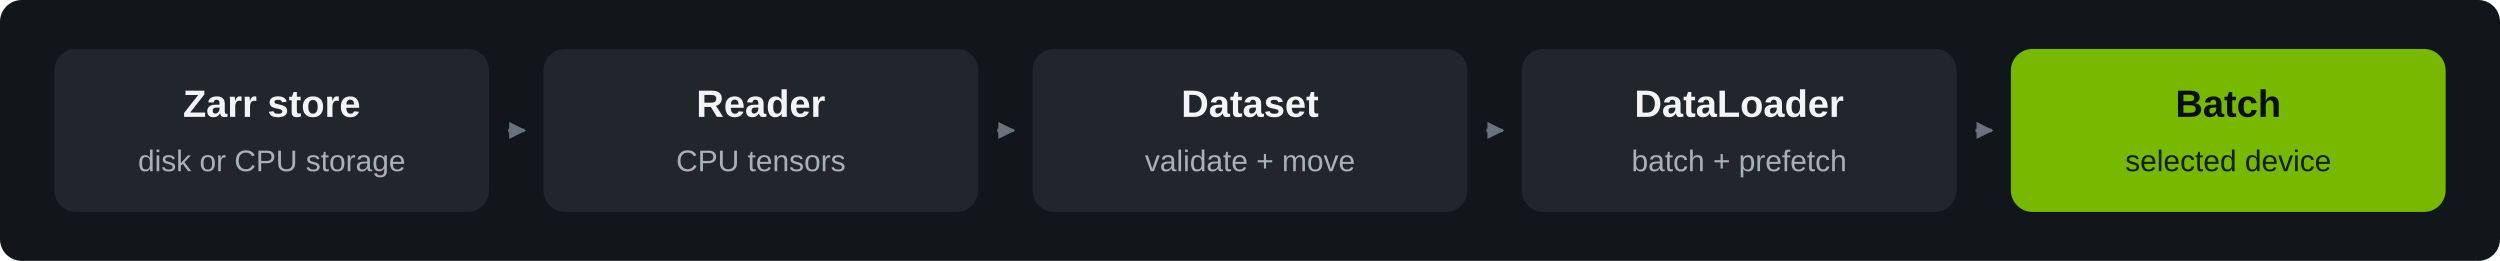
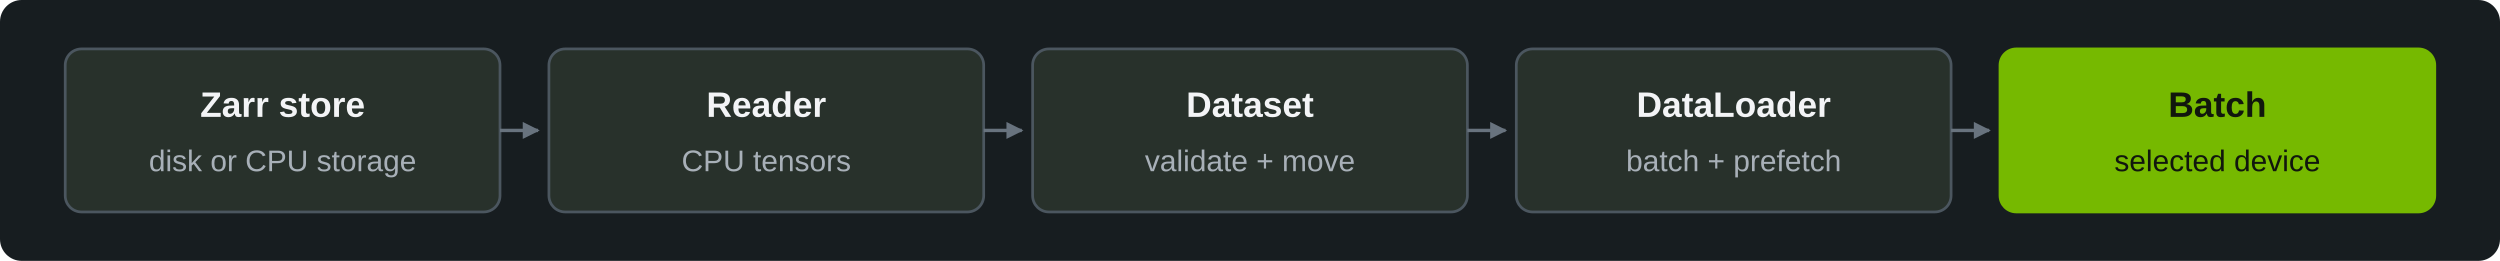
- <svg xmlns="http://www.w3.org/2000/svg" width="920" height="96" viewBox="0 0 920 96" role="img" aria-labelledby="title desc">
+ <svg xmlns="http://www.w3.org/2000/svg" width="1104" height="115.2" viewBox="0 0 920 96" role="img" aria-labelledby="title desc">
  <defs>
    <marker id="zarr-flow-arrow" viewBox="0 0 10 10" refX="9" refY="5" markerWidth="5" markerHeight="5" orient="auto">
      <path d="M0 0L10 5L0 10Z" fill="#68737E" />
    </marker>
  </defs>
-   <rect width="920" height="96" rx="8" fill="#11161B" />
+   <rect width="920" height="96" rx="8" fill="#171D20" />
  <g font-family="NVIDIA Sans,Arial,sans-serif" text-anchor="middle">
-     <rect x="20" y="18" width="160" height="60" rx="8" fill="#20262C" />
-     <text x="100" y="43" fill="#F3F4F6" font-size="14" font-weight="700">Zarr store</text>
-     <text x="100" y="63" fill="#A8B0B8" font-size="11">disk or CPU storage</text>
-     <rect x="200" y="18" width="160" height="60" rx="8" fill="#20262C" />
-     <text x="280" y="43" fill="#F3F4F6" font-size="14" font-weight="700">Reader</text>
-     <text x="280" y="63" fill="#A8B0B8" font-size="11">CPU tensors</text>
-     <rect x="380" y="18" width="160" height="60" rx="8" fill="#20262C" />
-     <text x="460" y="43" fill="#F3F4F6" font-size="14" font-weight="700">Dataset</text>
+     <rect x="24" y="18" width="160" height="60" rx="6" fill="#28312B" stroke="#4B565F" stroke-width="1" />
+     <text x="104" y="43" fill="#F3F4F6" font-size="13" font-weight="700">Zarr store</text>
+     <text x="104" y="63" fill="#A8B0B8" font-size="11">disk or CPU storage</text>
+     <rect x="202" y="18" width="160" height="60" rx="6" fill="#28312B" stroke="#4B565F" stroke-width="1" />
+     <text x="282" y="43" fill="#F3F4F6" font-size="13" font-weight="700">Reader</text>
+     <text x="282" y="63" fill="#A8B0B8" font-size="11">CPU tensors</text>
+     <rect x="380" y="18" width="160" height="60" rx="6" fill="#28312B" stroke="#4B565F" stroke-width="1" />
+     <text x="460" y="43" fill="#F3F4F6" font-size="13" font-weight="700">Dataset</text>
    <text x="460" y="63" fill="#A8B0B8" font-size="11">validate + move</text>
-     <rect x="560" y="18" width="160" height="60" rx="8" fill="#20262C" />
-     <text x="640" y="43" fill="#F3F4F6" font-size="14" font-weight="700">DataLoader</text>
-     <text x="640" y="63" fill="#A8B0B8" font-size="11">batch + prefetch</text>
-     <rect x="740" y="18" width="160" height="60" rx="8" fill="#76B900" />
-     <text x="820" y="43" fill="#081005" font-size="14" font-weight="700">Batch</text>
-     <text x="820" y="63" fill="#15200D" font-size="11">selected device</text>
-     <path d="M187 48H193" stroke="#68737E" stroke-width="1.25" marker-end="url(#zarr-flow-arrow)" />
-     <path d="M367 48H373" stroke="#68737E" stroke-width="1.25" marker-end="url(#zarr-flow-arrow)" />
-     <path d="M547 48H553" stroke="#68737E" stroke-width="1.25" marker-end="url(#zarr-flow-arrow)" />
-     <path d="M727 48H733" stroke="#68737E" stroke-width="1.25" marker-end="url(#zarr-flow-arrow)" />
+     <rect x="558" y="18" width="160" height="60" rx="6" fill="#28312B" stroke="#4B565F" stroke-width="1" />
+     <text x="638" y="43" fill="#F3F4F6" font-size="13" font-weight="700">DataLoader</text>
+     <text x="638" y="63" fill="#A8B0B8" font-size="11">batch + prefetch</text>
+     <rect x="736" y="18" width="160" height="60" rx="6" fill="#76B900" stroke="#76B900" stroke-width="1" />
+     <text x="816" y="43" fill="#11170D" font-size="13" font-weight="700">Batch</text>
+     <text x="816" y="63" fill="#11170D" font-size="11">selected device</text>
+     <path d="M184 48H198" stroke="#68737E" stroke-width="1.25" marker-end="url(#zarr-flow-arrow)" />
+     <path d="M362 48H376" stroke="#68737E" stroke-width="1.25" marker-end="url(#zarr-flow-arrow)" />
+     <path d="M540 48H554" stroke="#68737E" stroke-width="1.25" marker-end="url(#zarr-flow-arrow)" />
+     <path d="M718 48H732" stroke="#68737E" stroke-width="1.25" marker-end="url(#zarr-flow-arrow)" />
  </g>
</svg>
